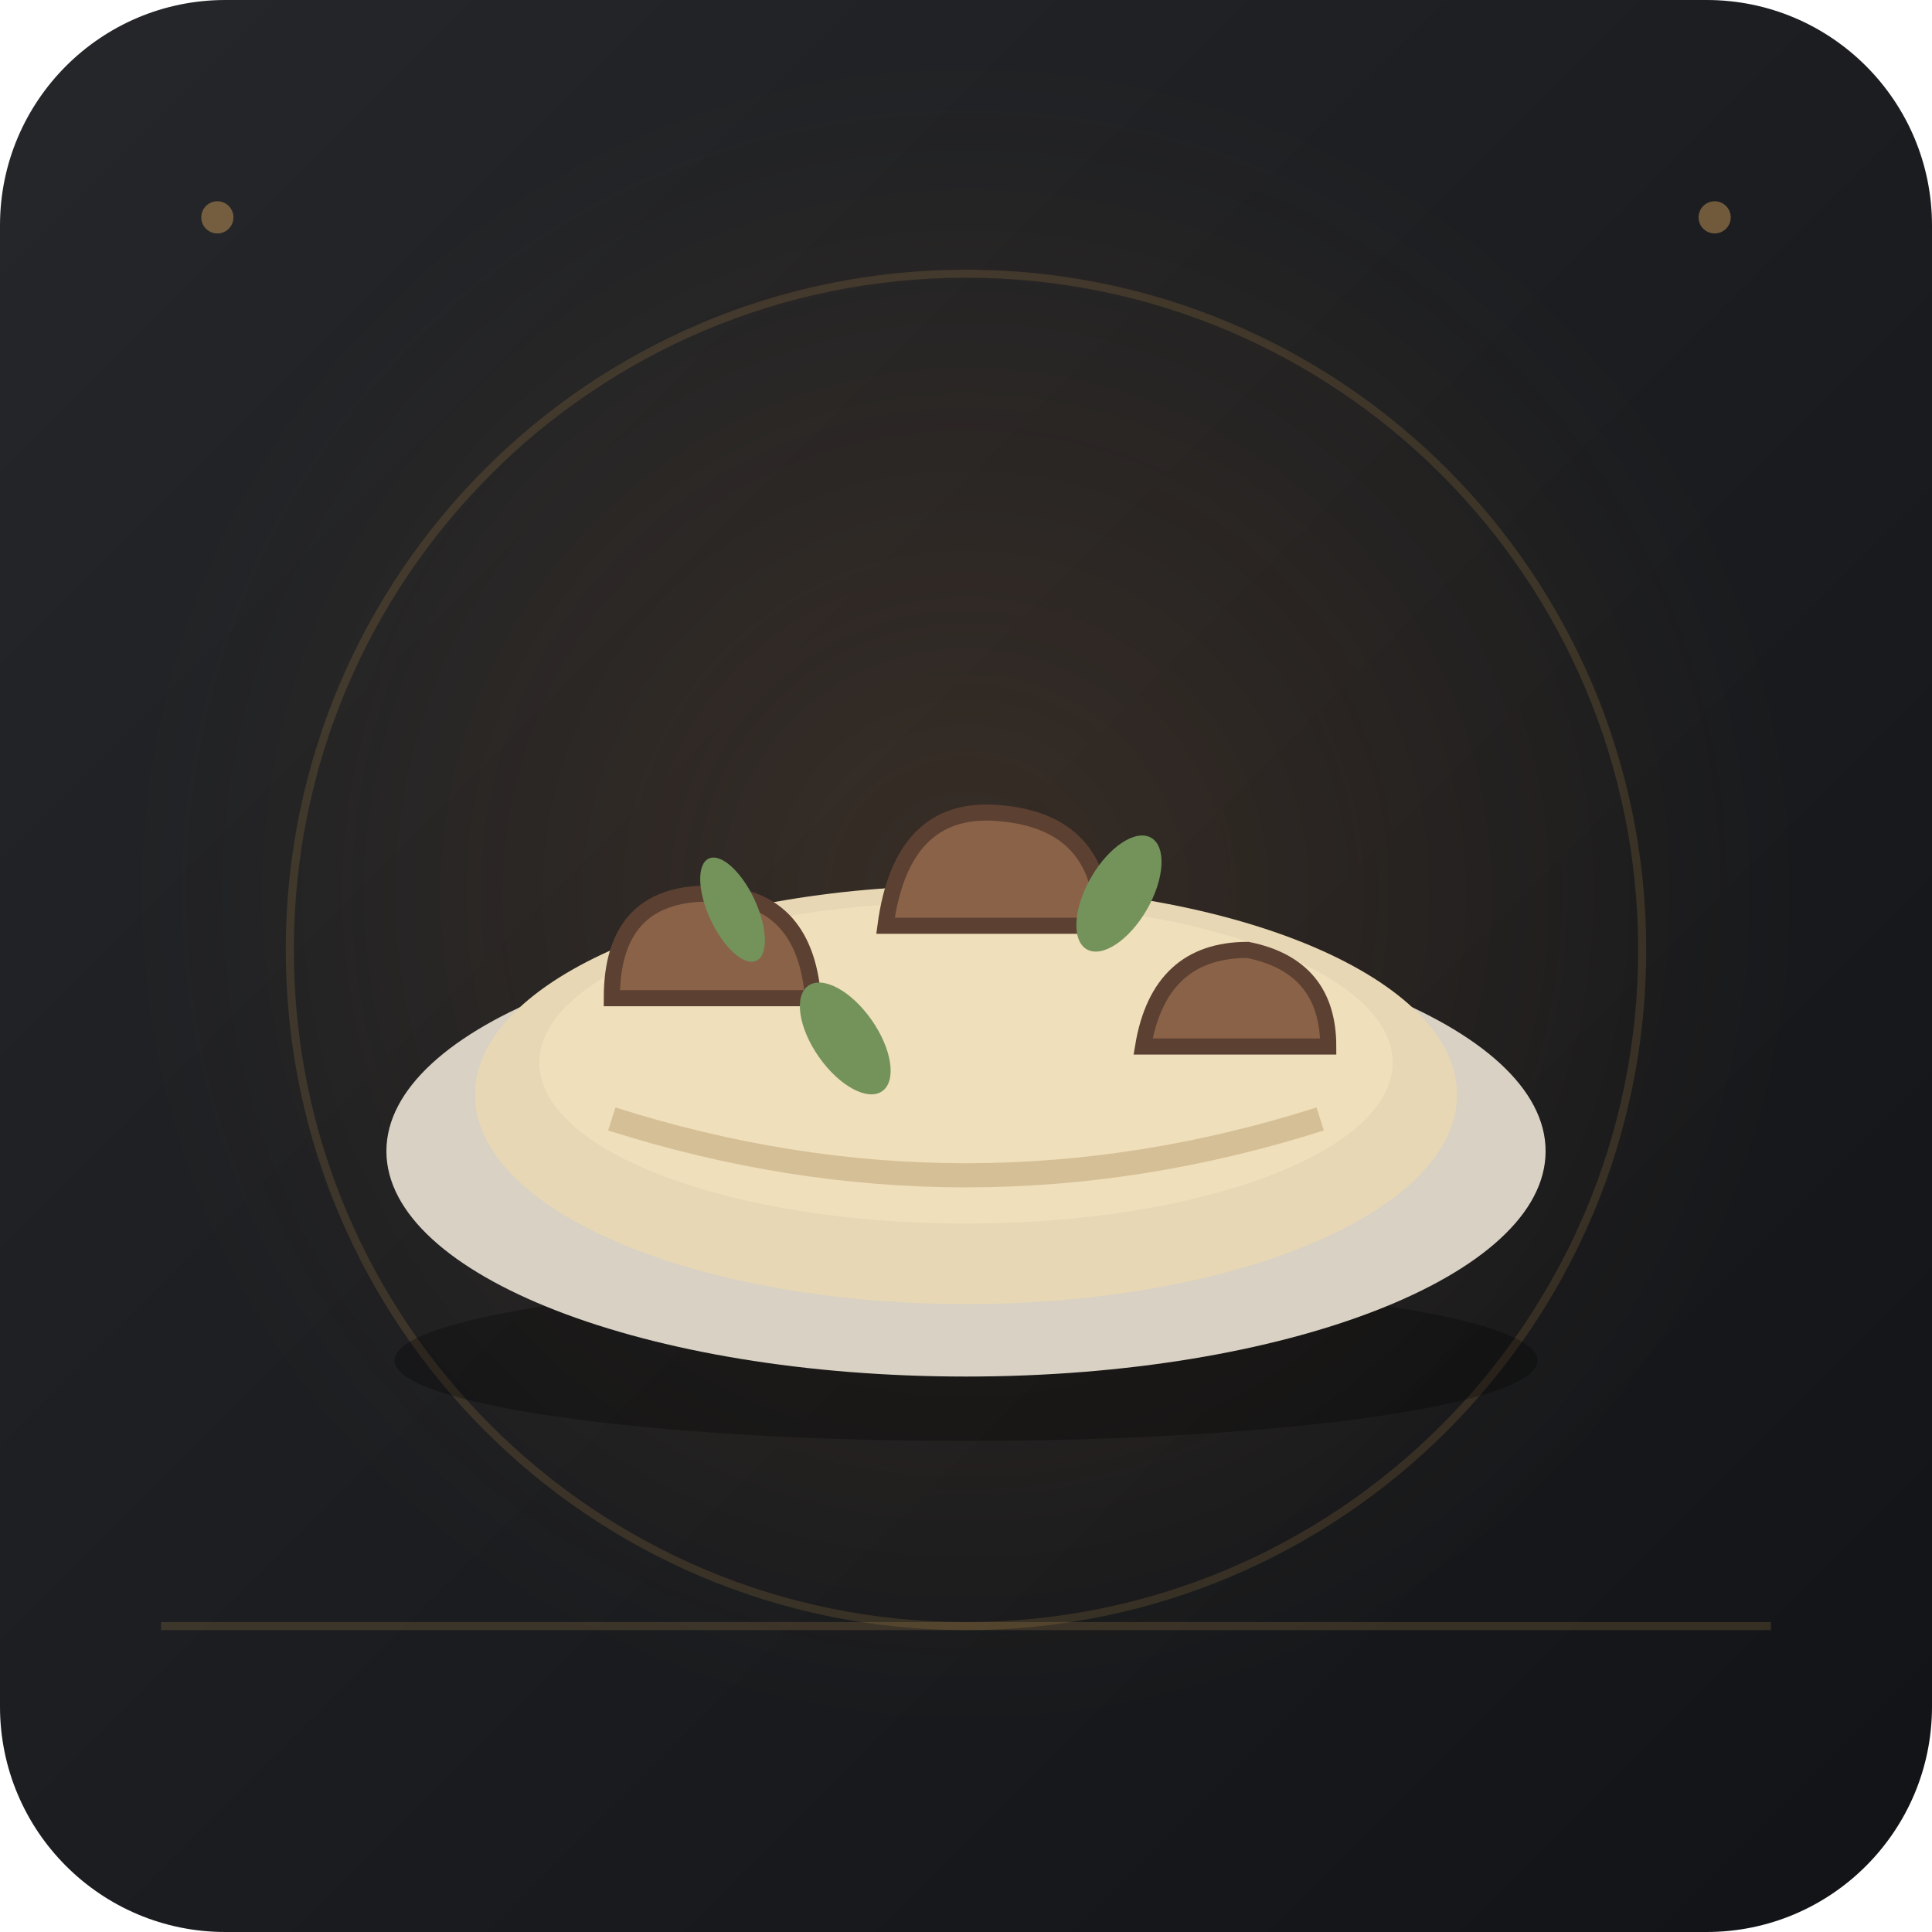
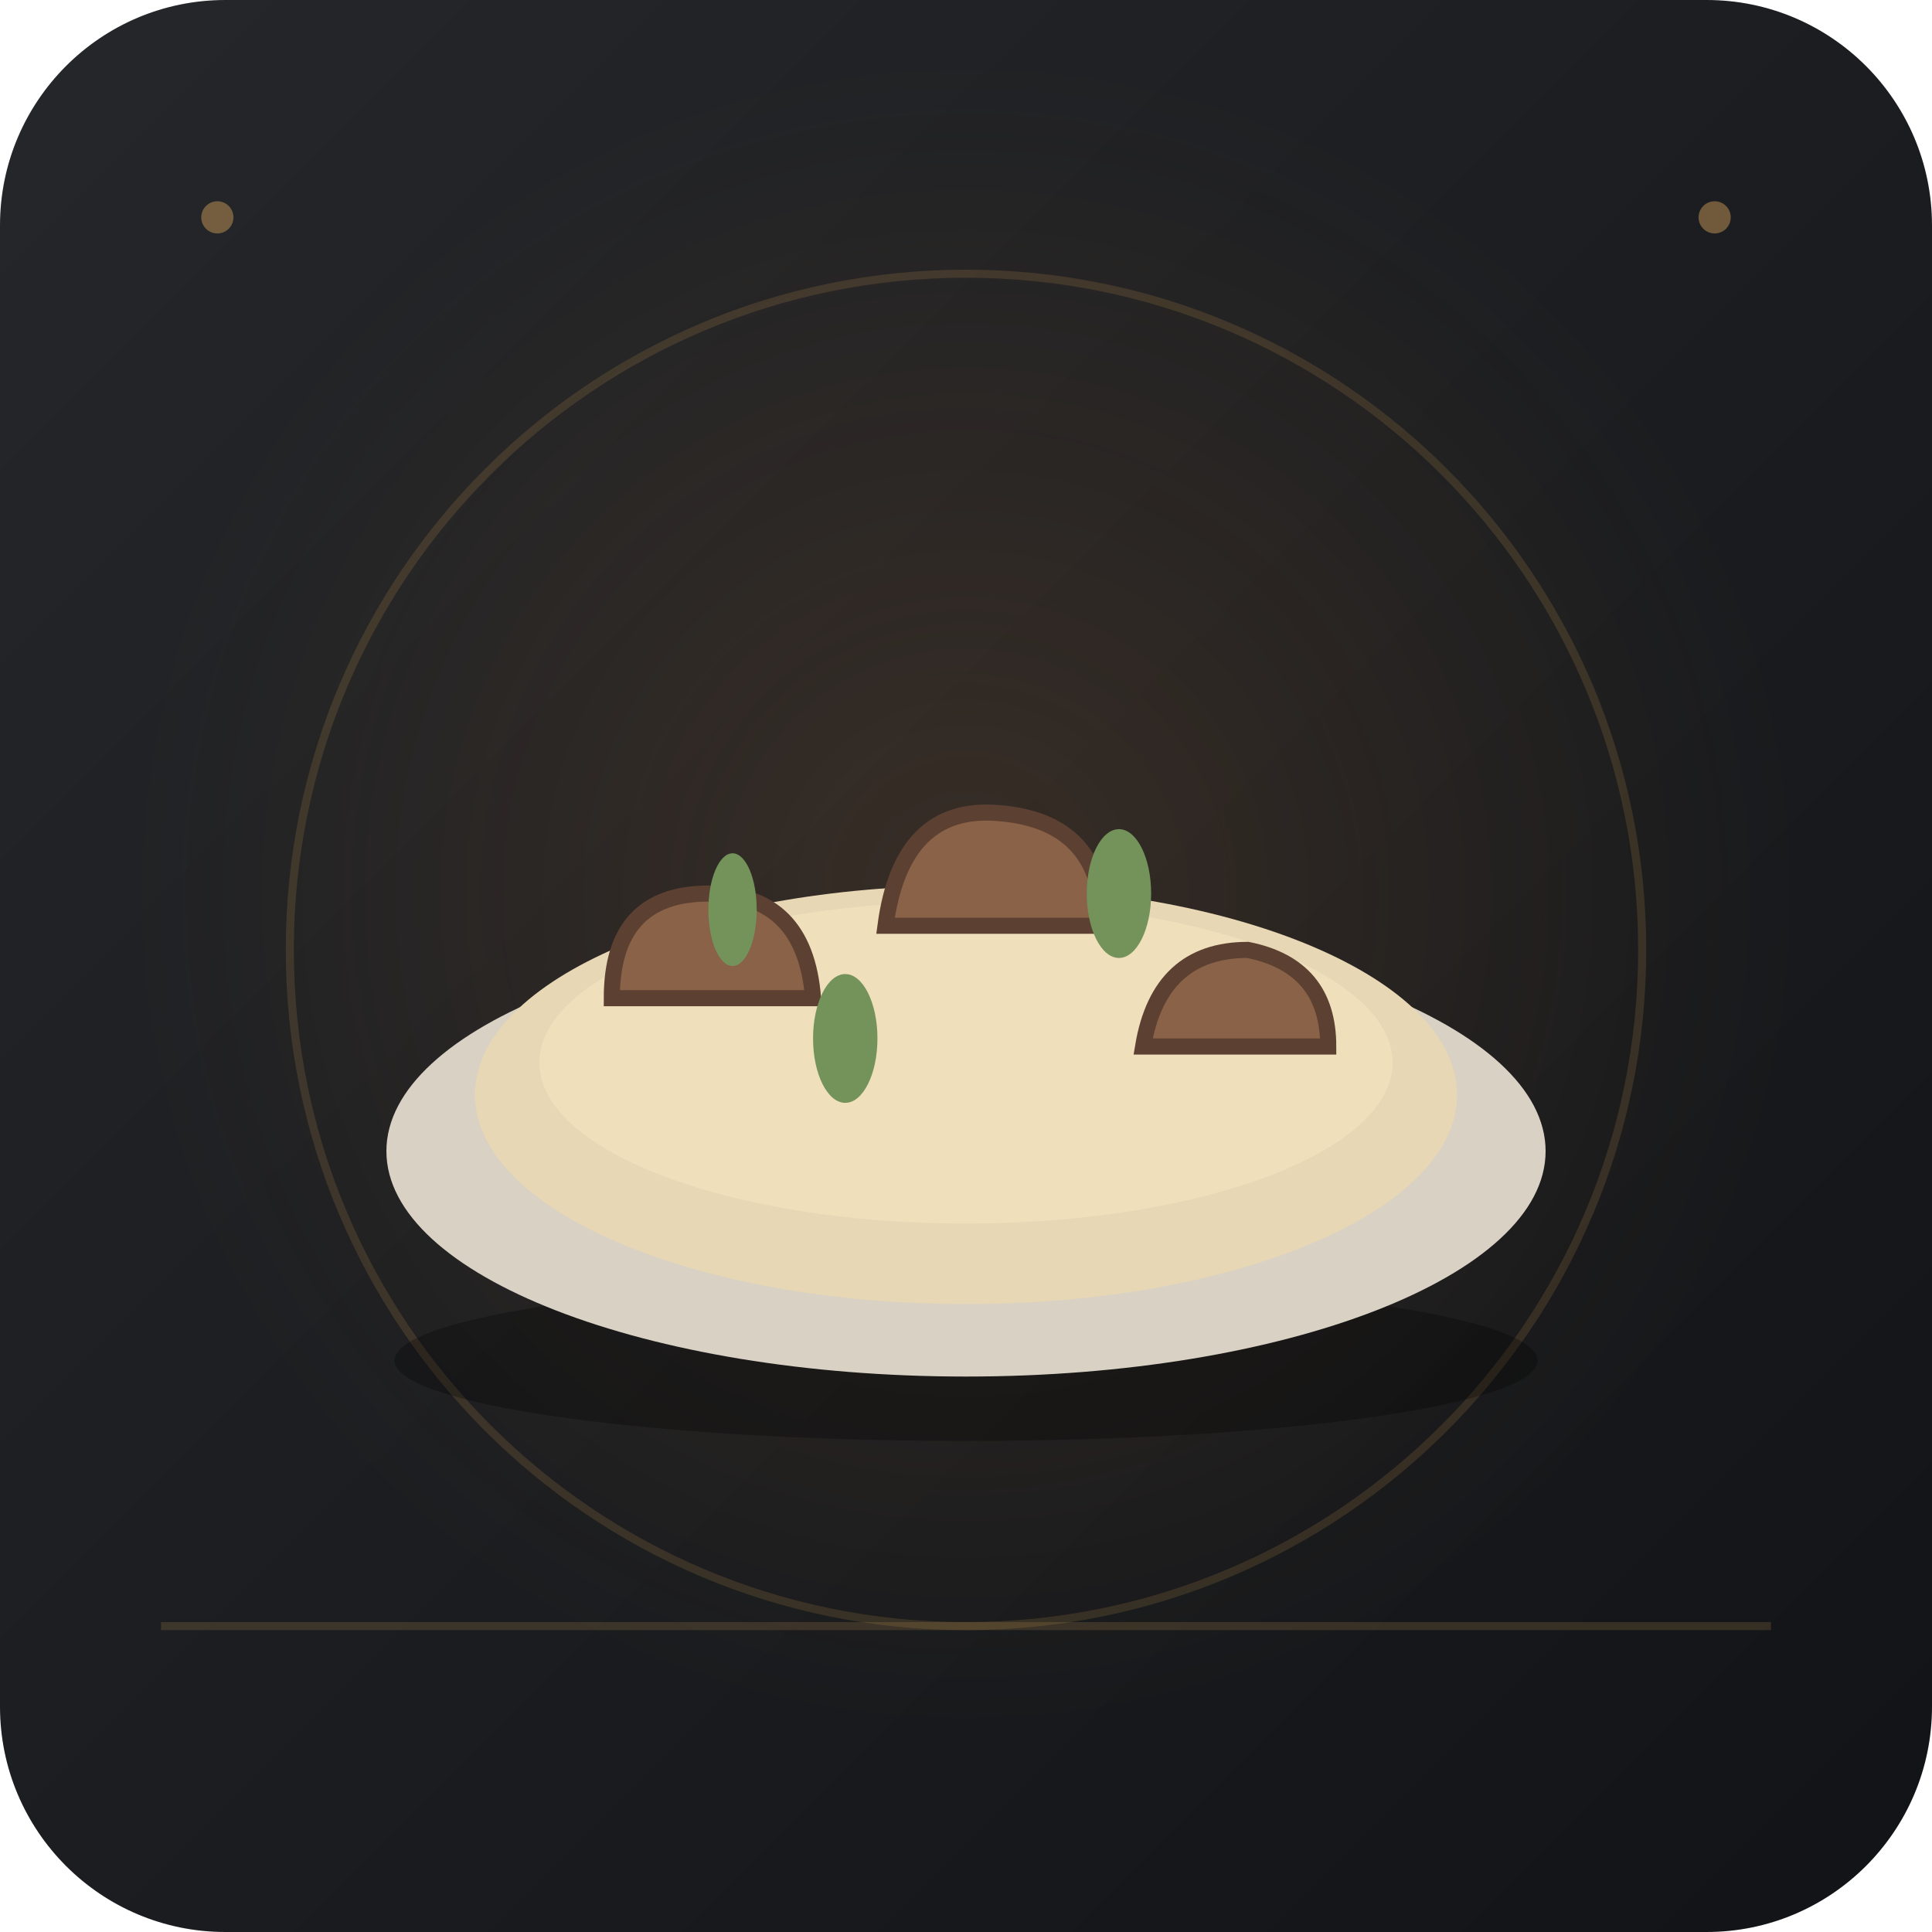
- <svg xmlns="http://www.w3.org/2000/svg" width="1024" height="1024" viewBox="0 0 240 240" role="img" aria-labelledby="title-risotto-funghi desc">
+ <svg xmlns="http://www.w3.org/2000/svg" width="1024" height="1024" viewBox="0 0 240 240" role="img" aria-labelledby="t-risotto-funghi d-risotto-funghi">
  <defs>
    <linearGradient id="bg" x1="0" y1="0" x2="1" y2="1">
      <stop stop-color="#25272a" />
      <stop offset="1" stop-color="#111316" />
    </linearGradient>
    <radialGradient id="glow">
      <stop stop-color="#b8753c" stop-opacity=".18" />
      <stop offset="1" stop-color="#b8753c" stop-opacity="0" />
    </radialGradient>
-     <linearGradient id="plate" x1="0" y1="0" x2="0.9" y2="1">
-       <stop stop-color="#f2eee4" />
-       <stop offset=".55" stop-color="#d5cec1" />
-       <stop offset="1" stop-color="#aaa293" />
-     </linearGradient>
-     <linearGradient id="bread" x1="0" y1="0" x2="0.3" y2="1">
-       <stop stop-color="#e8bd78" />
-       <stop offset="1" stop-color="#bd773c" />
-     </linearGradient>
    <linearGradient id="bun" x1="0" y1="0" x2="0.2" y2="1">
      <stop stop-color="#efc77e" />
      <stop offset="1" stop-color="#b96d32" />
    </linearGradient>
-     <linearGradient id="crust" x1="0" y1="0" x2="0.7" y2="1">
-       <stop stop-color="#f4cf84" />
-       <stop offset="1" stop-color="#bd7739" />
-     </linearGradient>
-     <linearGradient id="pasta" x1="0" y1="0" x2="1" y2="1">
-       <stop stop-color="#f1d49a" />
-       <stop offset="1" stop-color="#c18a4a" />
+     <linearGradient id="dough" x1="0" y1="0" x2="1" y2="1">
+       <stop stop-color="#f3d79c" />
+       <stop offset="1" stop-color="#c38b4b" />
    </linearGradient>
    <linearGradient id="glass" x1="0" y1="0" x2="1" y2="0">
      <stop stop-color="#b9d8d1" stop-opacity=".5" />
      <stop offset=".5" stop-color="#edf4dc" stop-opacity=".18" />
      <stop offset="1" stop-color="#7caaa0" stop-opacity=".45" />
    </linearGradient>
-     <linearGradient id="salmon" x1="0" y1="0" x2="1" y2="1">
-       <stop stop-color="#ffb17e" />
-       <stop offset="1" stop-color="#d65c49" />
-     </linearGradient>
-     <linearGradient id="steak" x1="0" y1="0" x2="1" y2="1">
-       <stop stop-color="#9a5540" />
-       <stop offset="1" stop-color="#4d2a24" />
-     </linearGradient>
-     <linearGradient id="dough" x1="0" y1="0" x2="1" y2="1">
-       <stop stop-color="#f3d79c" />
-       <stop offset="1" stop-color="#c38b4b" />
-     </linearGradient>
  </defs>
  <rect width="240" height="240" rx="28" fill="url(#bg)" />
  <circle cx="120" cy="111" r="104" fill="url(#glow)" />
-   <circle cx="120" cy="118" r="84" fill="none" stroke="#f0b65a" stroke-opacity=".14" stroke-width="1" />
+   <circle cx="120" cy="118" r="84" fill="none" stroke="#f0b65a" stroke-opacity=".14" />
  <ellipse cx="120" cy="169" rx="71" ry="10" fill="#000" opacity=".28" />
-   <g>
-     <ellipse cx="120" cy="143" rx="72" ry="28" fill="#d8d1c4" />
-     <ellipse cx="120" cy="136" rx="61" ry="26" fill="#e7d7b4" />
-     <ellipse cx="120" cy="132" rx="53" ry="20" fill="#f0dfbb" />
-     <g fill="#8a6248" stroke="#5c4032" stroke-width="2">
-       <path d="M76 124 q0 -13 12 -13 q12 0 13 13Z" />
-       <path d="M110 115 q2 -15 14 -14 q13 1 13 14Z" />
-       <path d="M142 130 q2 -12 13 -12 q10 2 10 12Z" />
-     </g>
-     <g fill="#73935b">
-       <ellipse cx="105" cy="129" rx="4" ry="8" transform="rotate(-35 105 129)" />
-       <ellipse cx="139" cy="111" rx="4" ry="8" transform="rotate(30 139 111)" />
-       <ellipse cx="91" cy="113" rx="3" ry="7" transform="rotate(-25 91 113)" />
-     </g>
-     <path d="M76 139 Q120 153 164 139" fill="none" stroke="#d5bf96" stroke-width="3" />
+   <ellipse cx="120" cy="143" rx="72" ry="28" fill="#d8d1c4" />
+   <ellipse cx="120" cy="136" rx="61" ry="26" fill="#e7d7b4" />
+   <ellipse cx="120" cy="132" rx="53" ry="20" fill="#f0dfbb" />
+   <g fill="#8a6248" stroke="#5c4032" stroke-width="2">
+     <path d="M76 124 q0 -13 12 -13 q12 0 13 13Z" />
+     <path d="M110 115 q2 -15 14 -14 q13 1 13 14Z" />
+     <path d="M142 130 q2 -12 13 -12 q10 2 10 12Z" />
  </g>
-   <path d="M20 202 H220" stroke="#d7a35b" stroke-opacity=".18" stroke-width="1" />
+   <g fill="#73935b">
+     <ellipse cx="105" cy="129" rx="4" ry="8" />
+     <ellipse cx="139" cy="111" rx="4" ry="8" />
+     <ellipse cx="91" cy="113" rx="3" ry="7" />
+   </g>
+   <path d="M20 202 H220" stroke="#d7a35b" stroke-opacity=".18" />
  <circle cx="27" cy="27" r="2" fill="#d7a35b" opacity=".45" />
  <circle cx="213" cy="27" r="2" fill="#d7a35b" opacity=".45" />
</svg>
